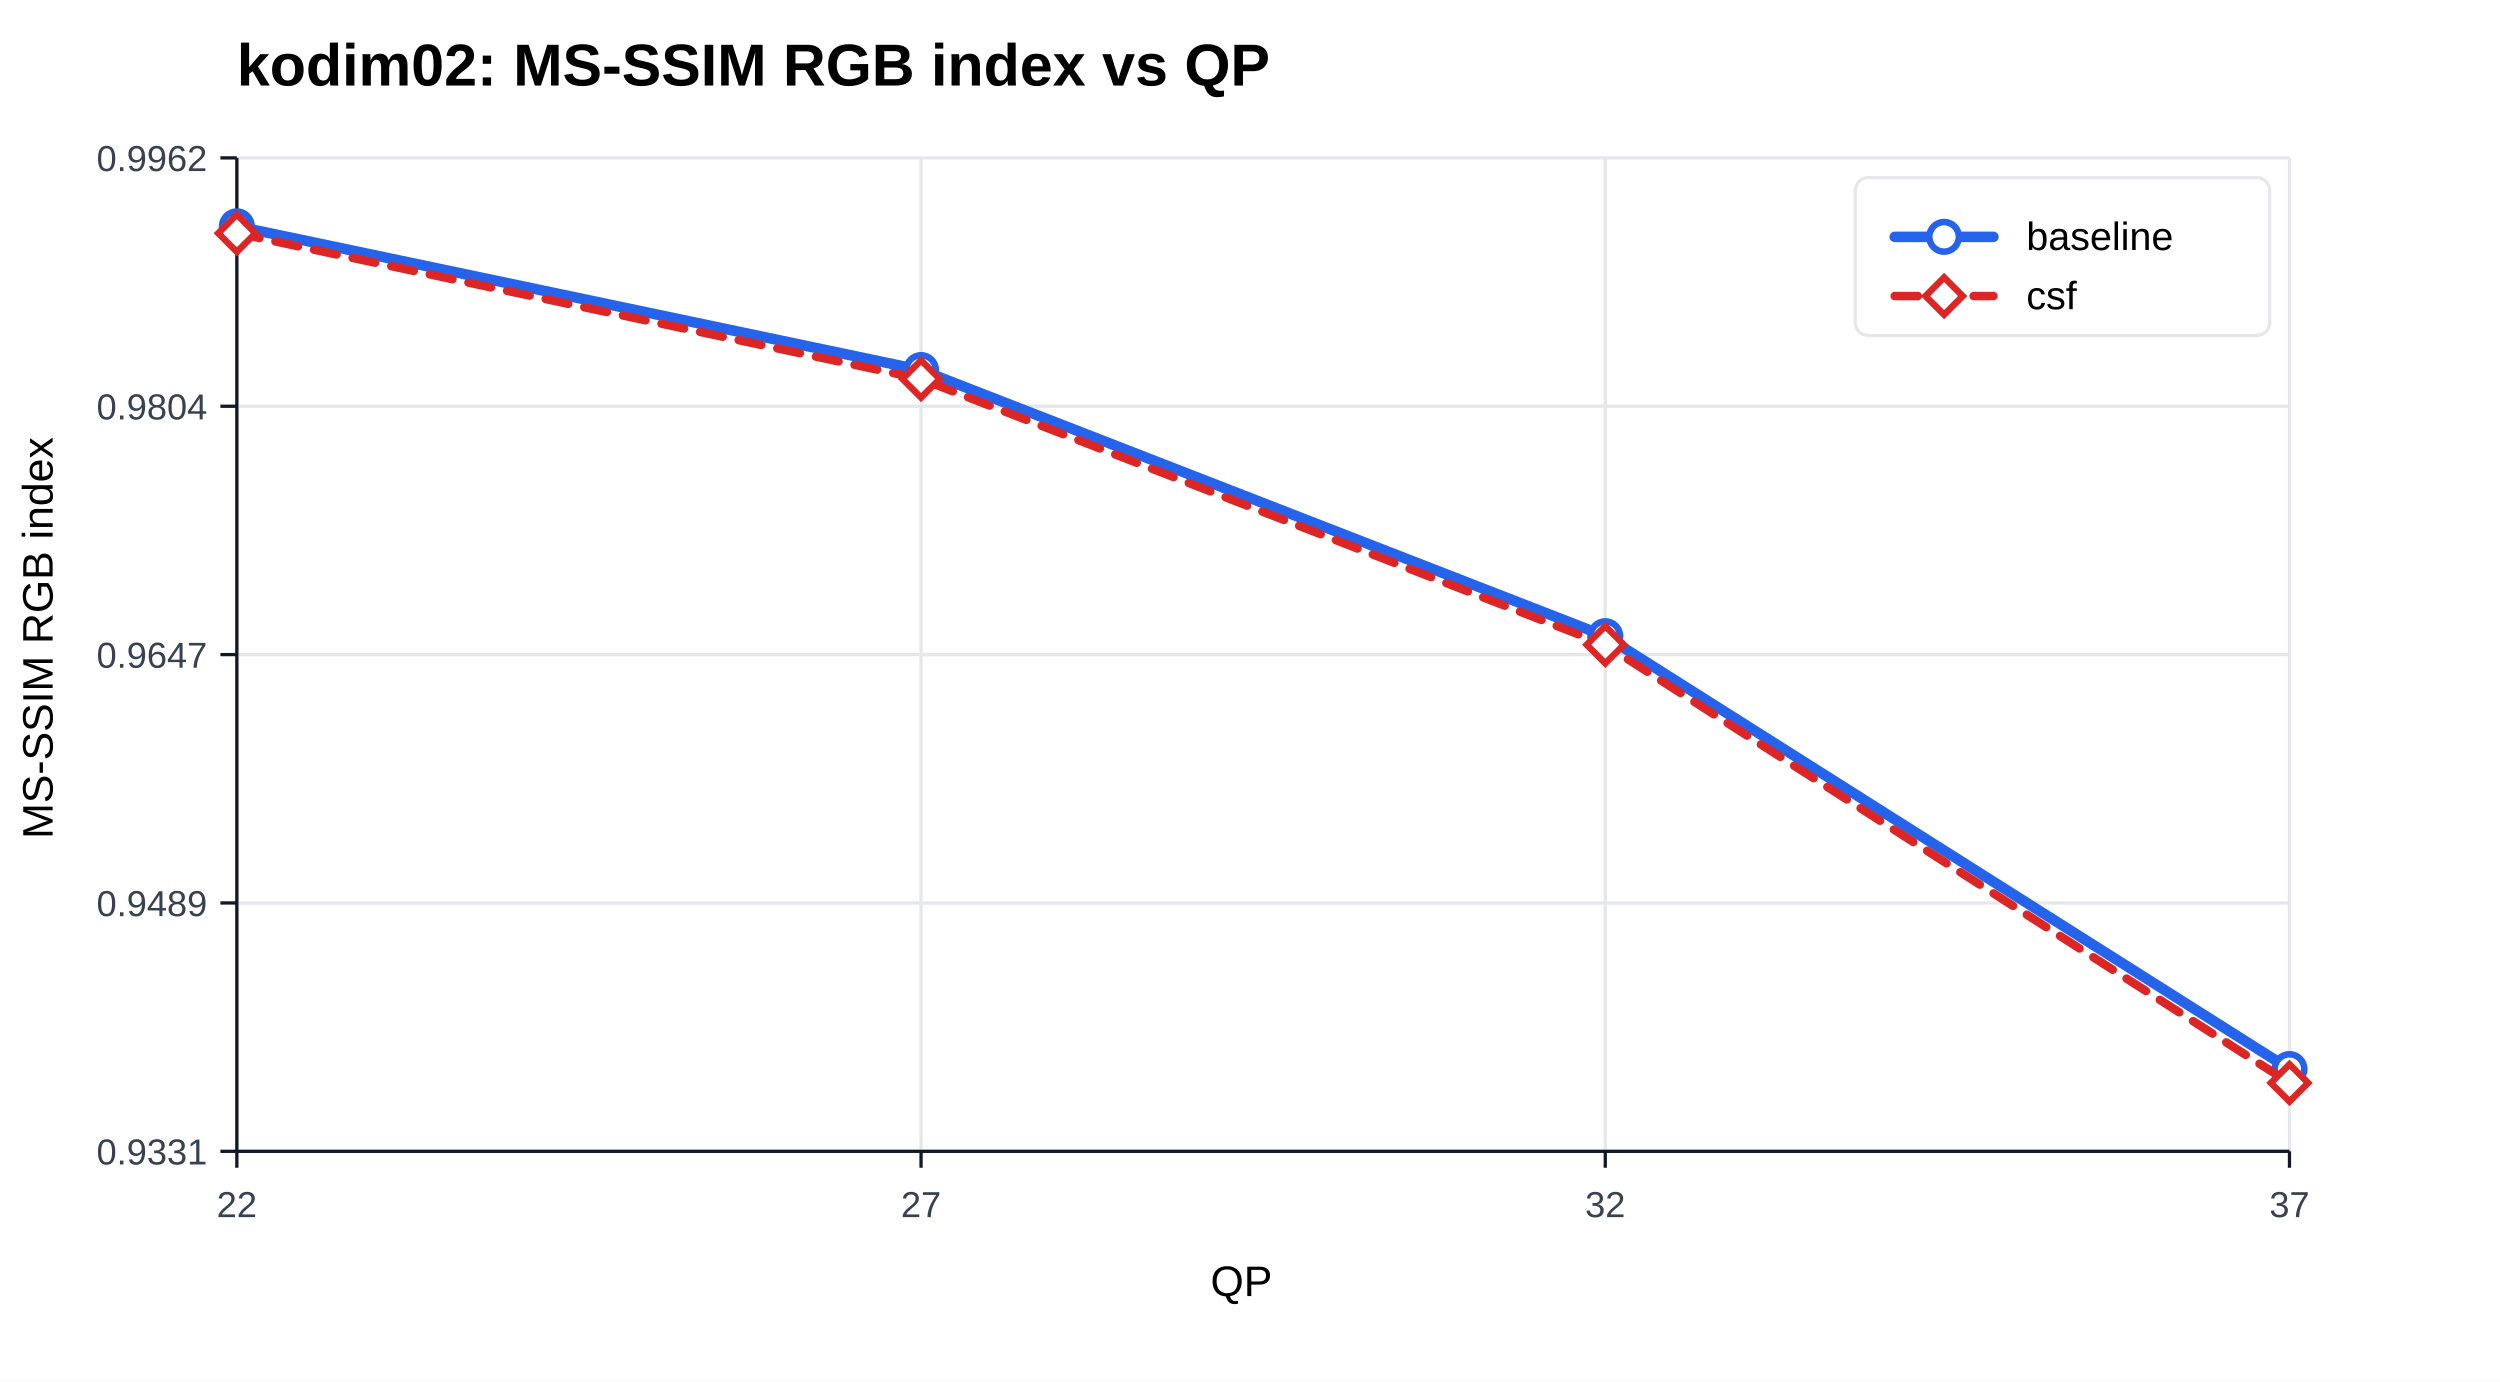
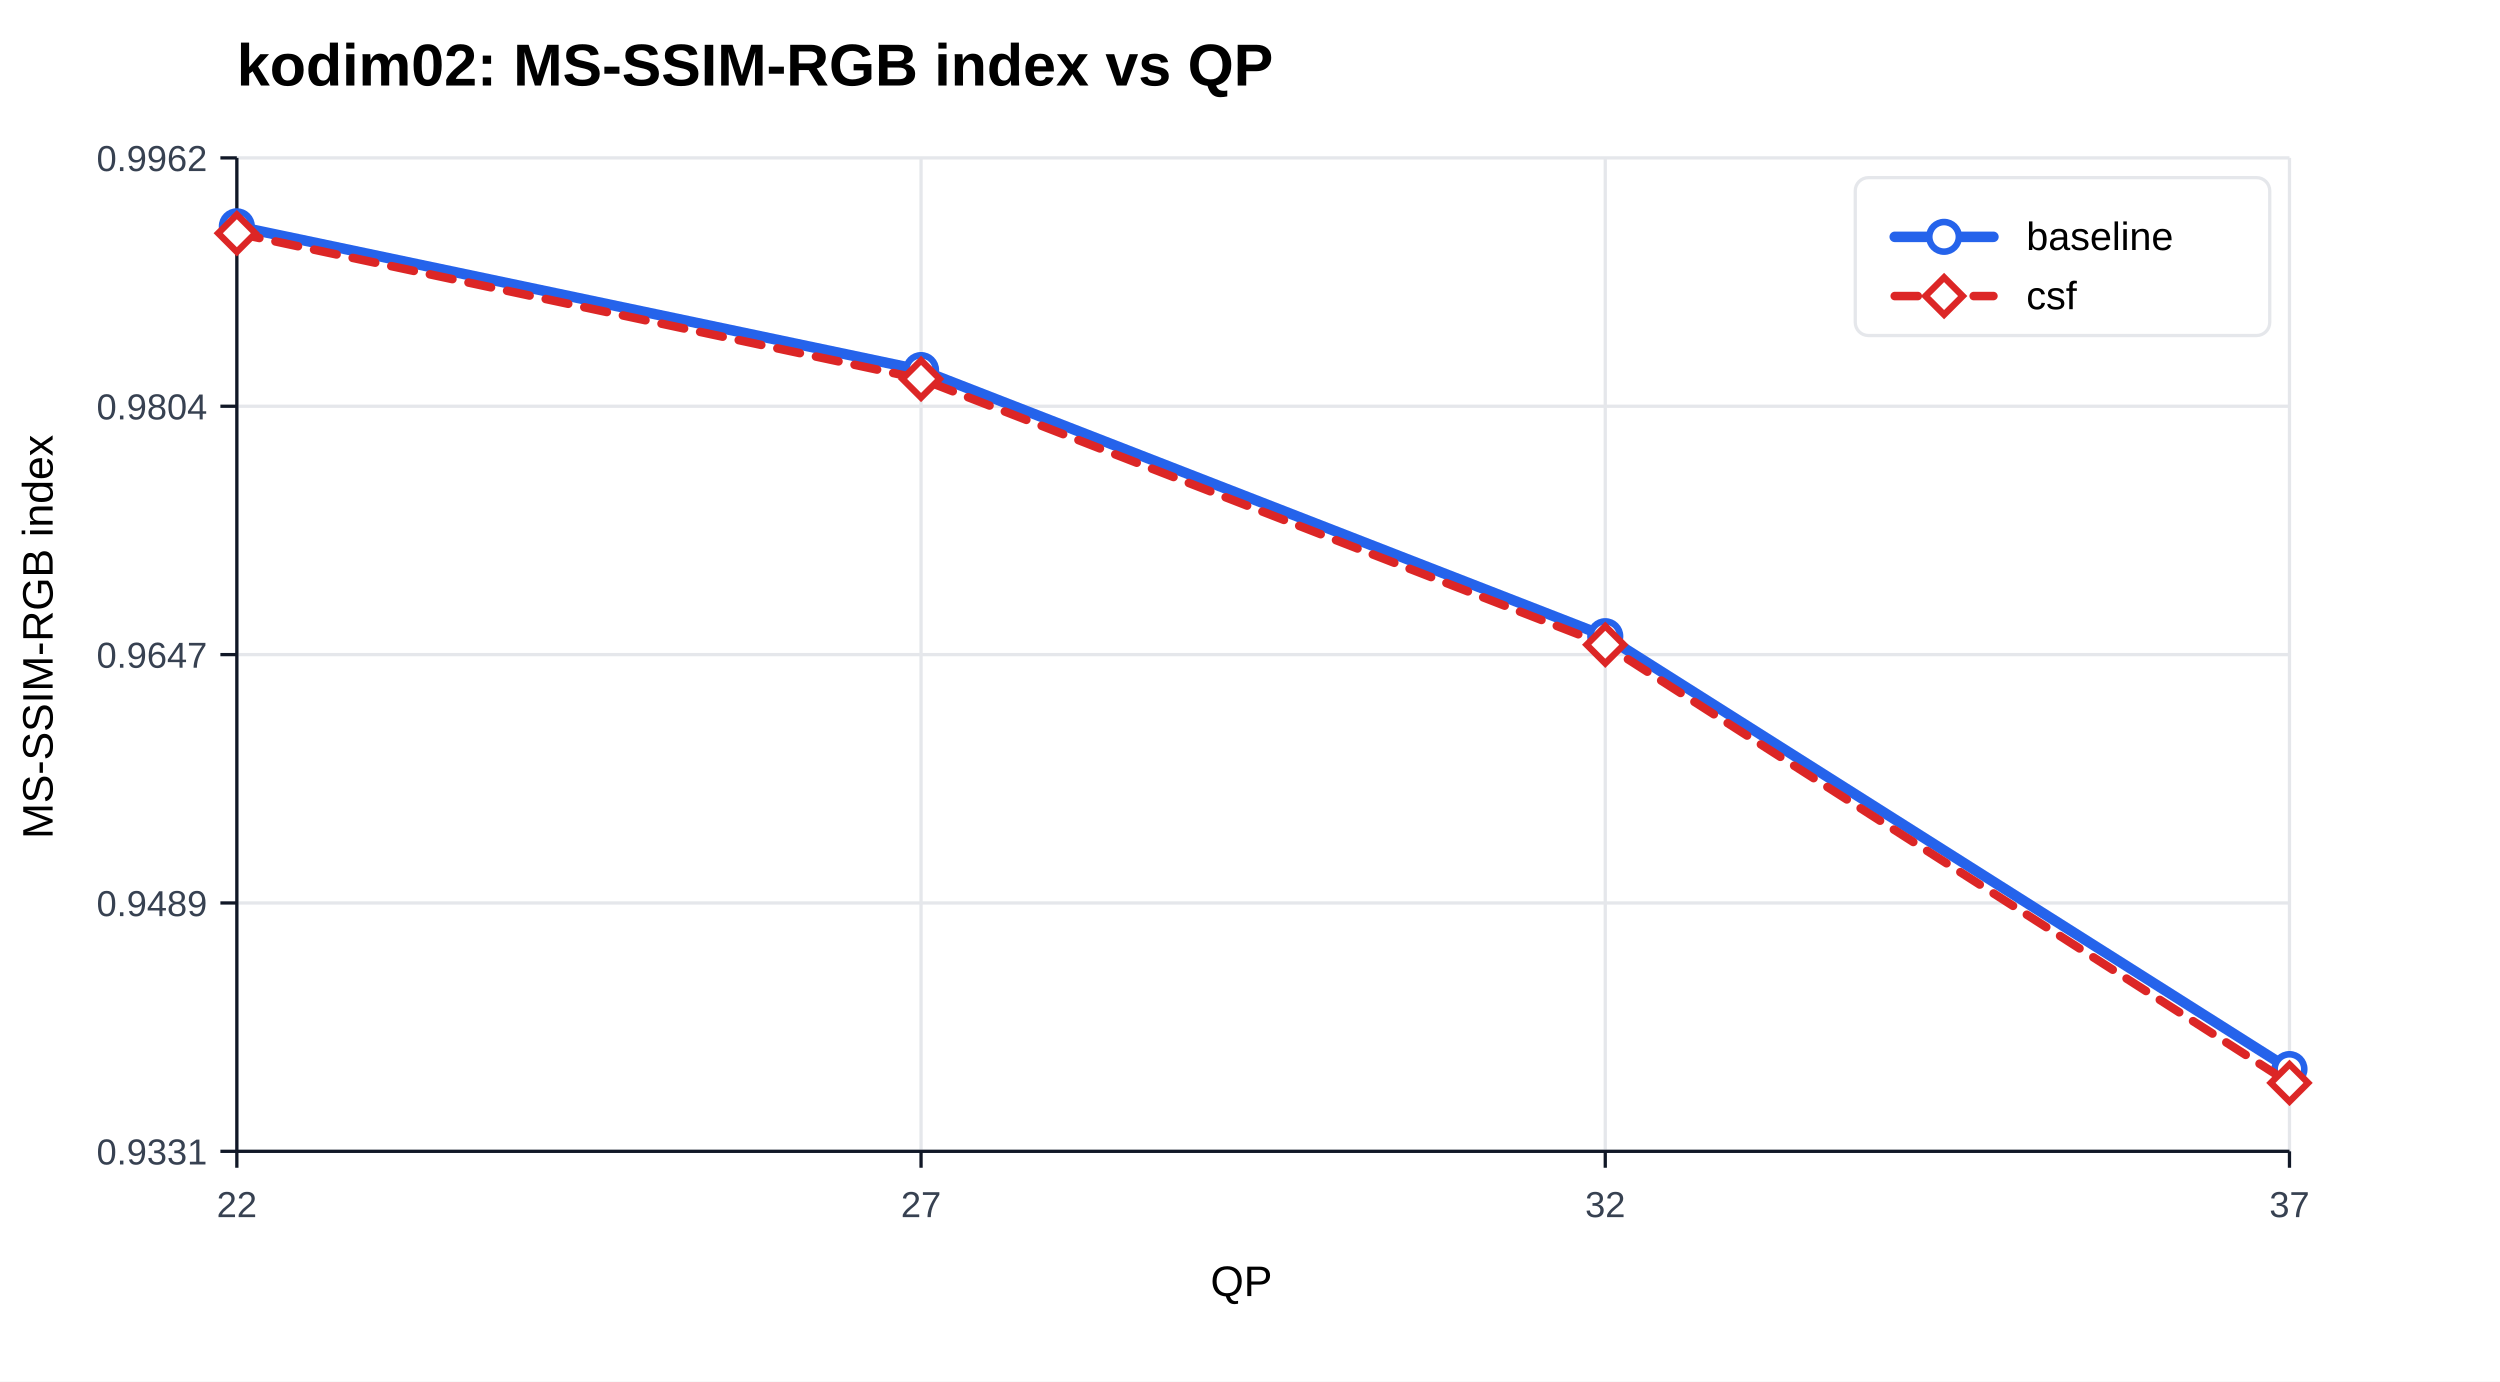
<svg xmlns="http://www.w3.org/2000/svg" width="760" height="420" viewBox="0 0 760 420">
  <rect width="100%" height="100%" fill="#ffffff" />
-   <text x="72" y="26" font-family="Arial" font-size="18" font-weight="700">kodim02: MS-SSIM RGB index vs QP</text>
+   <text x="72" y="26" font-family="Arial" font-size="18" font-weight="700">kodim02: MS-SSIM-RGB index vs QP</text>
  <line x1="72.0" y1="48" x2="72.0" y2="350" stroke="#e5e7eb" stroke-width="1" />
  <line x1="280.0" y1="48" x2="280.0" y2="350" stroke="#e5e7eb" stroke-width="1" />
  <line x1="488.0" y1="48" x2="488.0" y2="350" stroke="#e5e7eb" stroke-width="1" />
  <line x1="696.0" y1="48" x2="696.0" y2="350" stroke="#e5e7eb" stroke-width="1" />
  <line x1="72" y1="350.0" x2="696" y2="350.0" stroke="#e5e7eb" stroke-width="1" />
  <line x1="72" y1="274.5" x2="696" y2="274.5" stroke="#e5e7eb" stroke-width="1" />
  <line x1="72" y1="199.0" x2="696" y2="199.0" stroke="#e5e7eb" stroke-width="1" />
  <line x1="72" y1="123.5" x2="696" y2="123.5" stroke="#e5e7eb" stroke-width="1" />
  <line x1="72" y1="48.0" x2="696" y2="48.0" stroke="#e5e7eb" stroke-width="1" />
  <line x1="72" y1="350" x2="696" y2="350" stroke="#111827" />
  <line x1="72" y1="48" x2="72" y2="350" stroke="#111827" />
  <text x="368" y="394" font-family="Arial" font-size="13">QP</text>
-   <text x="16" y="255" font-family="Arial" font-size="13" transform="rotate(-90 16,255)">MS-SSIM RGB index</text>
+   <text x="16" y="255" font-family="Arial" font-size="13" transform="rotate(-90 16,255)">MS-SSIM-RGB index</text>
  <line x1="72.0" y1="350" x2="72.0" y2="355" stroke="#111827" />
  <text x="72.0" y="370" font-family="Arial" font-size="11" fill="#374151" text-anchor="middle">22</text>
  <line x1="280.0" y1="350" x2="280.0" y2="355" stroke="#111827" />
  <text x="280.0" y="370" font-family="Arial" font-size="11" fill="#374151" text-anchor="middle">27</text>
  <line x1="488.0" y1="350" x2="488.0" y2="355" stroke="#111827" />
  <text x="488.0" y="370" font-family="Arial" font-size="11" fill="#374151" text-anchor="middle">32</text>
  <line x1="696.0" y1="350" x2="696.0" y2="355" stroke="#111827" />
  <text x="696.0" y="370" font-family="Arial" font-size="11" fill="#374151" text-anchor="middle">37</text>
  <line x1="67" y1="350.0" x2="72" y2="350.0" stroke="#111827" />
  <text x="63" y="354.0" font-family="Arial" font-size="11" fill="#374151" text-anchor="end">0.9331</text>
  <line x1="67" y1="274.5" x2="72" y2="274.5" stroke="#111827" />
  <text x="63" y="278.5" font-family="Arial" font-size="11" fill="#374151" text-anchor="end">0.9489</text>
  <line x1="67" y1="199.0" x2="72" y2="199.0" stroke="#111827" />
  <text x="63" y="203.0" font-family="Arial" font-size="11" fill="#374151" text-anchor="end">0.9647</text>
  <line x1="67" y1="123.5" x2="72" y2="123.5" stroke="#111827" />
  <text x="63" y="127.5" font-family="Arial" font-size="11" fill="#374151" text-anchor="end">0.9804</text>
  <line x1="67" y1="48.0" x2="72" y2="48.0" stroke="#111827" />
  <text x="63" y="52.0" font-family="Arial" font-size="11" fill="#374151" text-anchor="end">0.9962</text>
  <polyline fill="none" stroke="#2563eb" stroke-width="3.2" stroke-linecap="round" stroke-linejoin="round" points="72.0,68.8 280.0,112.5 488.0,193.4 696.0,325.0" />
  <circle cx="72.0" cy="68.8" r="4.5" fill="#ffffff" stroke="#2563eb" stroke-width="2" />
  <circle cx="280.0" cy="112.5" r="4.5" fill="#ffffff" stroke="#2563eb" stroke-width="2" />
  <circle cx="488.0" cy="193.4" r="4.5" fill="#ffffff" stroke="#2563eb" stroke-width="2" />
  <circle cx="696.0" cy="325.0" r="4.5" fill="#ffffff" stroke="#2563eb" stroke-width="2" />
  <polyline fill="none" stroke="#dc2626" stroke-width="2.6" stroke-linecap="round" stroke-linejoin="round" stroke-dasharray="7 5" points="72.0,70.9 280.0,115.2 488.0,196.0 696.0,329.2" />
  <rect x="68.0" y="66.9" width="8" height="8" transform="rotate(45 72.0 70.9)" fill="#ffffff" stroke="#dc2626" stroke-width="2" />
  <rect x="276.0" y="111.2" width="8" height="8" transform="rotate(45 280.0 115.2)" fill="#ffffff" stroke="#dc2626" stroke-width="2" />
  <rect x="484.0" y="192.0" width="8" height="8" transform="rotate(45 488.0 196.0)" fill="#ffffff" stroke="#dc2626" stroke-width="2" />
  <rect x="692.0" y="325.2" width="8" height="8" transform="rotate(45 696.0 329.2)" fill="#ffffff" stroke="#dc2626" stroke-width="2" />
  <rect x="564" y="54" width="126" height="48" rx="4" fill="#ffffff" stroke="#e5e7eb" />
  <line x1="576" y1="72" x2="606" y2="72" stroke="#2563eb" stroke-width="3.2" stroke-linecap="round" />
  <circle cx="591.0" cy="72.0" r="4.5" fill="#ffffff" stroke="#2563eb" stroke-width="2" />
  <text x="616" y="76" font-family="Arial" font-size="12">baseline</text>
  <line x1="576" y1="90" x2="606" y2="90" stroke="#dc2626" stroke-width="2.6" stroke-linecap="round" stroke-dasharray="7 5" />
  <rect x="587.0" y="86.0" width="8" height="8" transform="rotate(45 591.0 90.0)" fill="#ffffff" stroke="#dc2626" stroke-width="2" />
  <text x="616" y="94" font-family="Arial" font-size="12">csf</text>
</svg>
